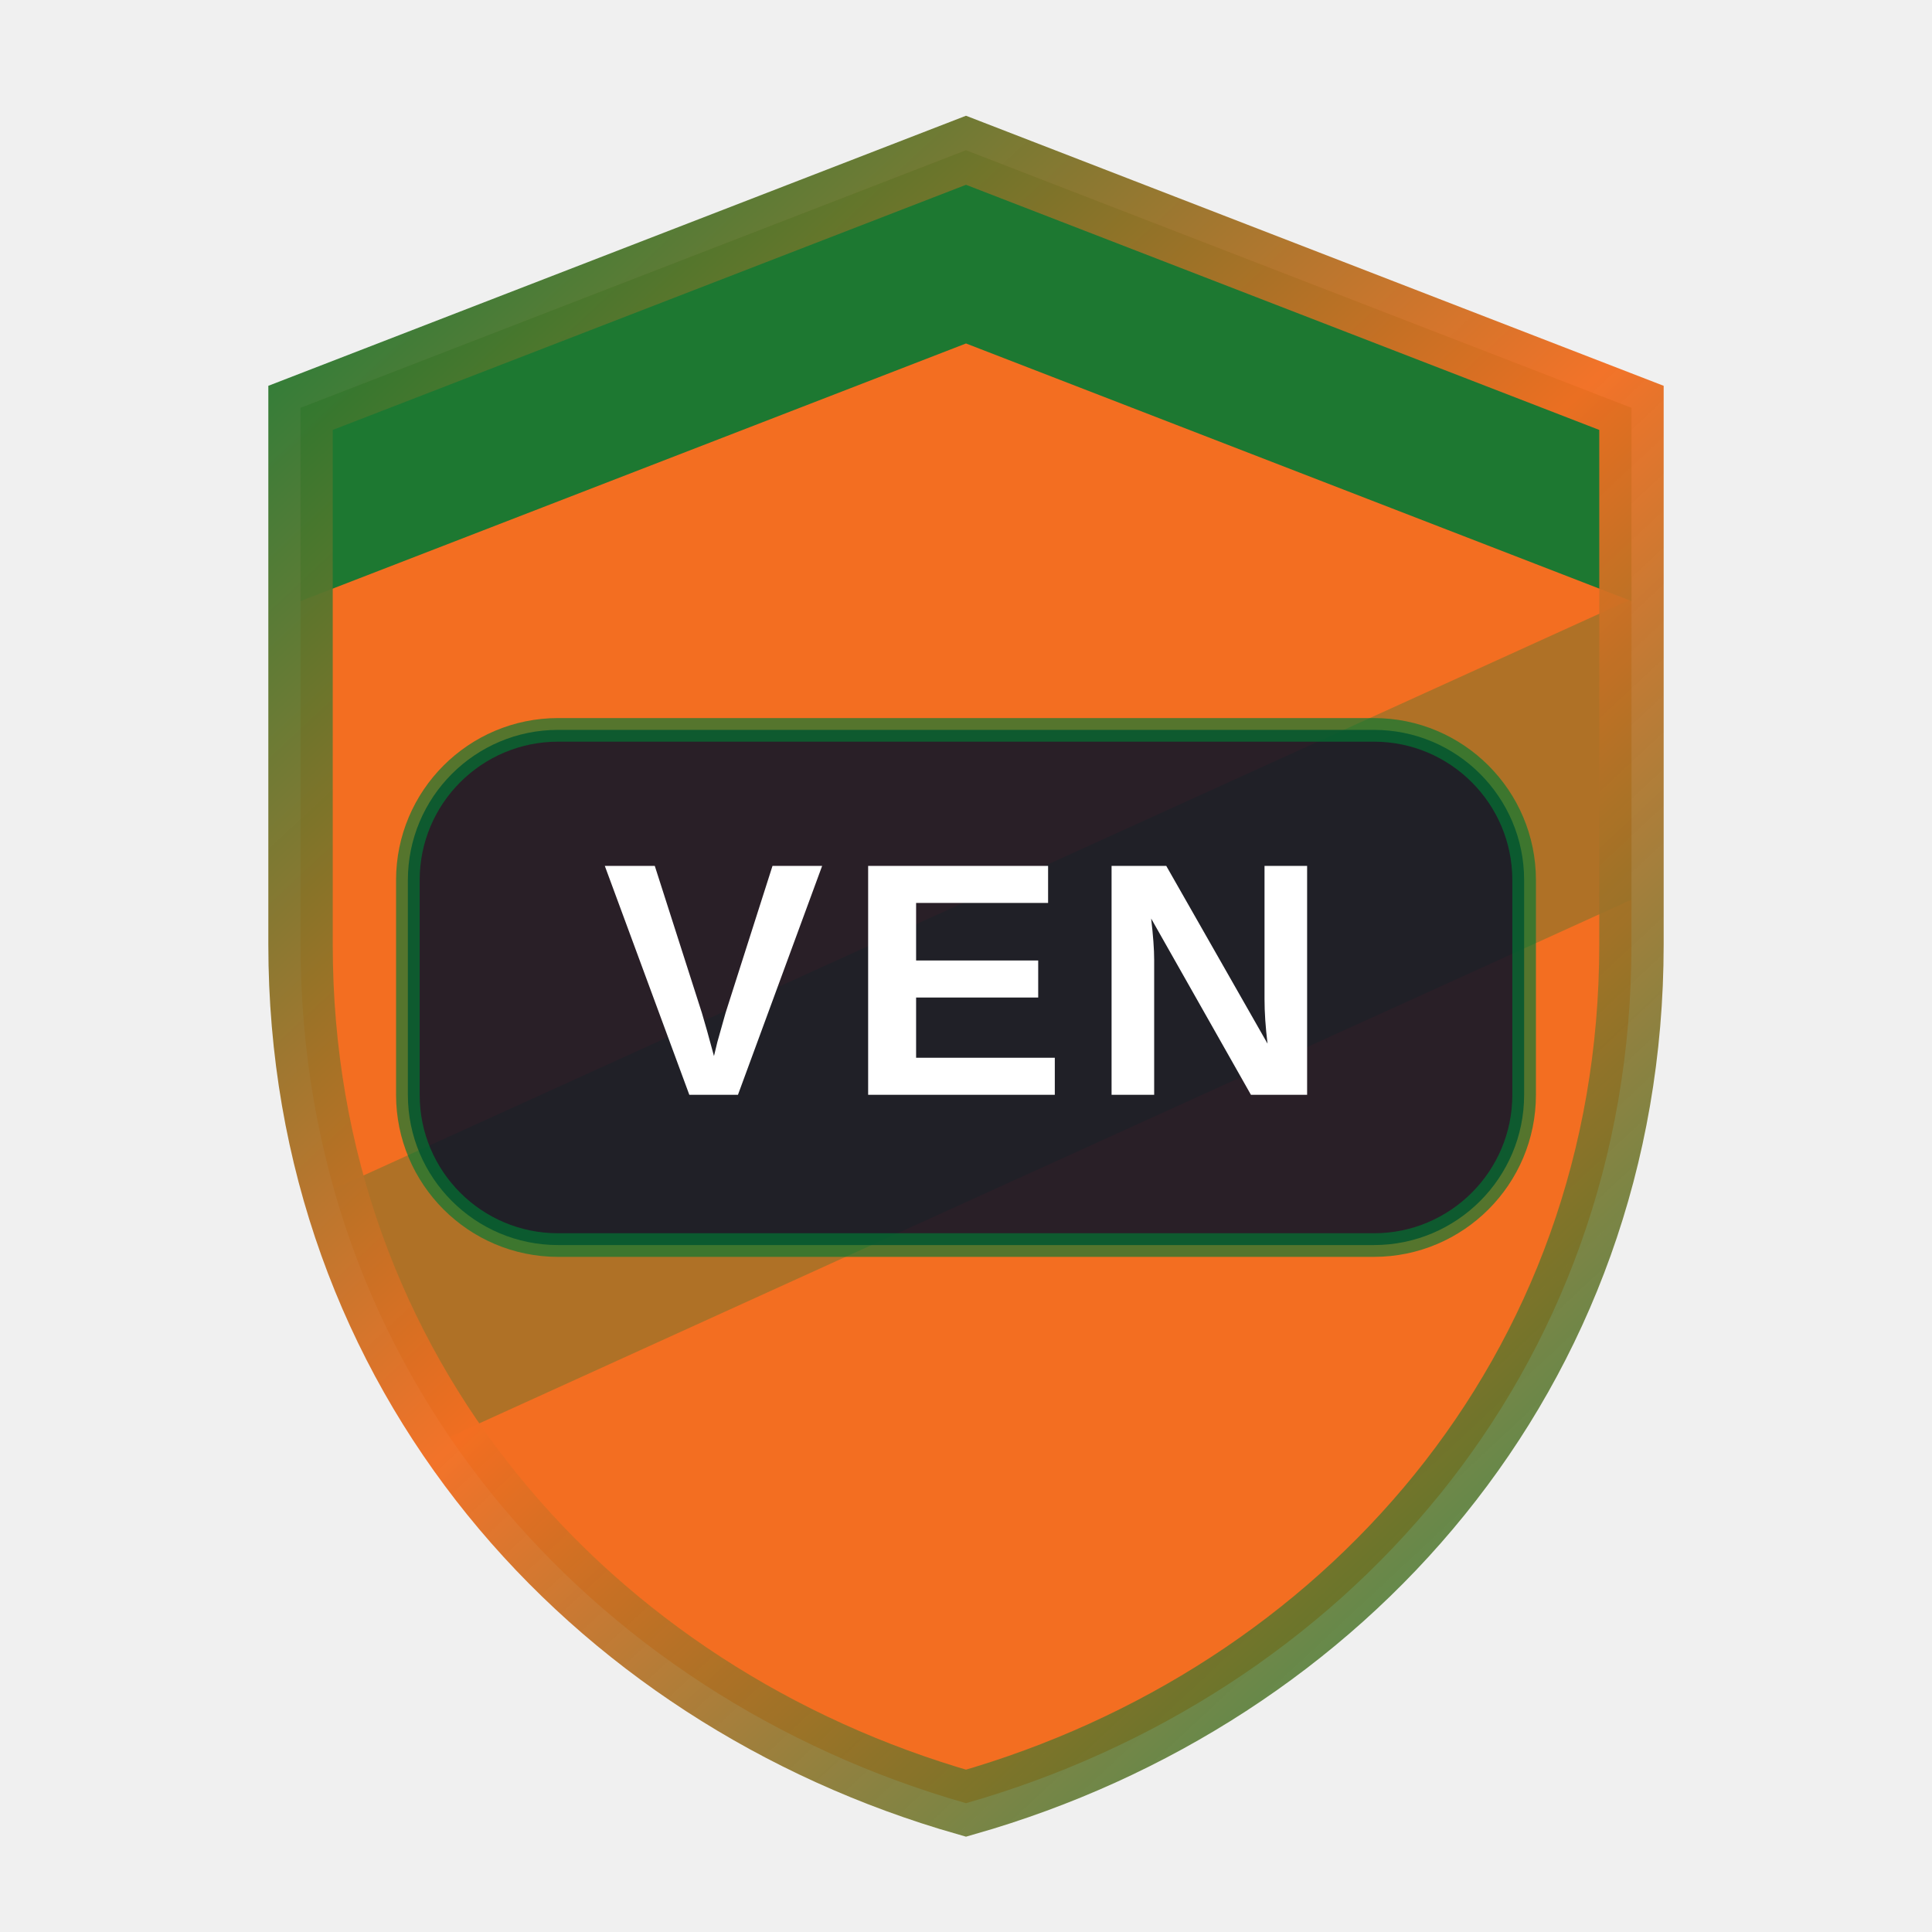
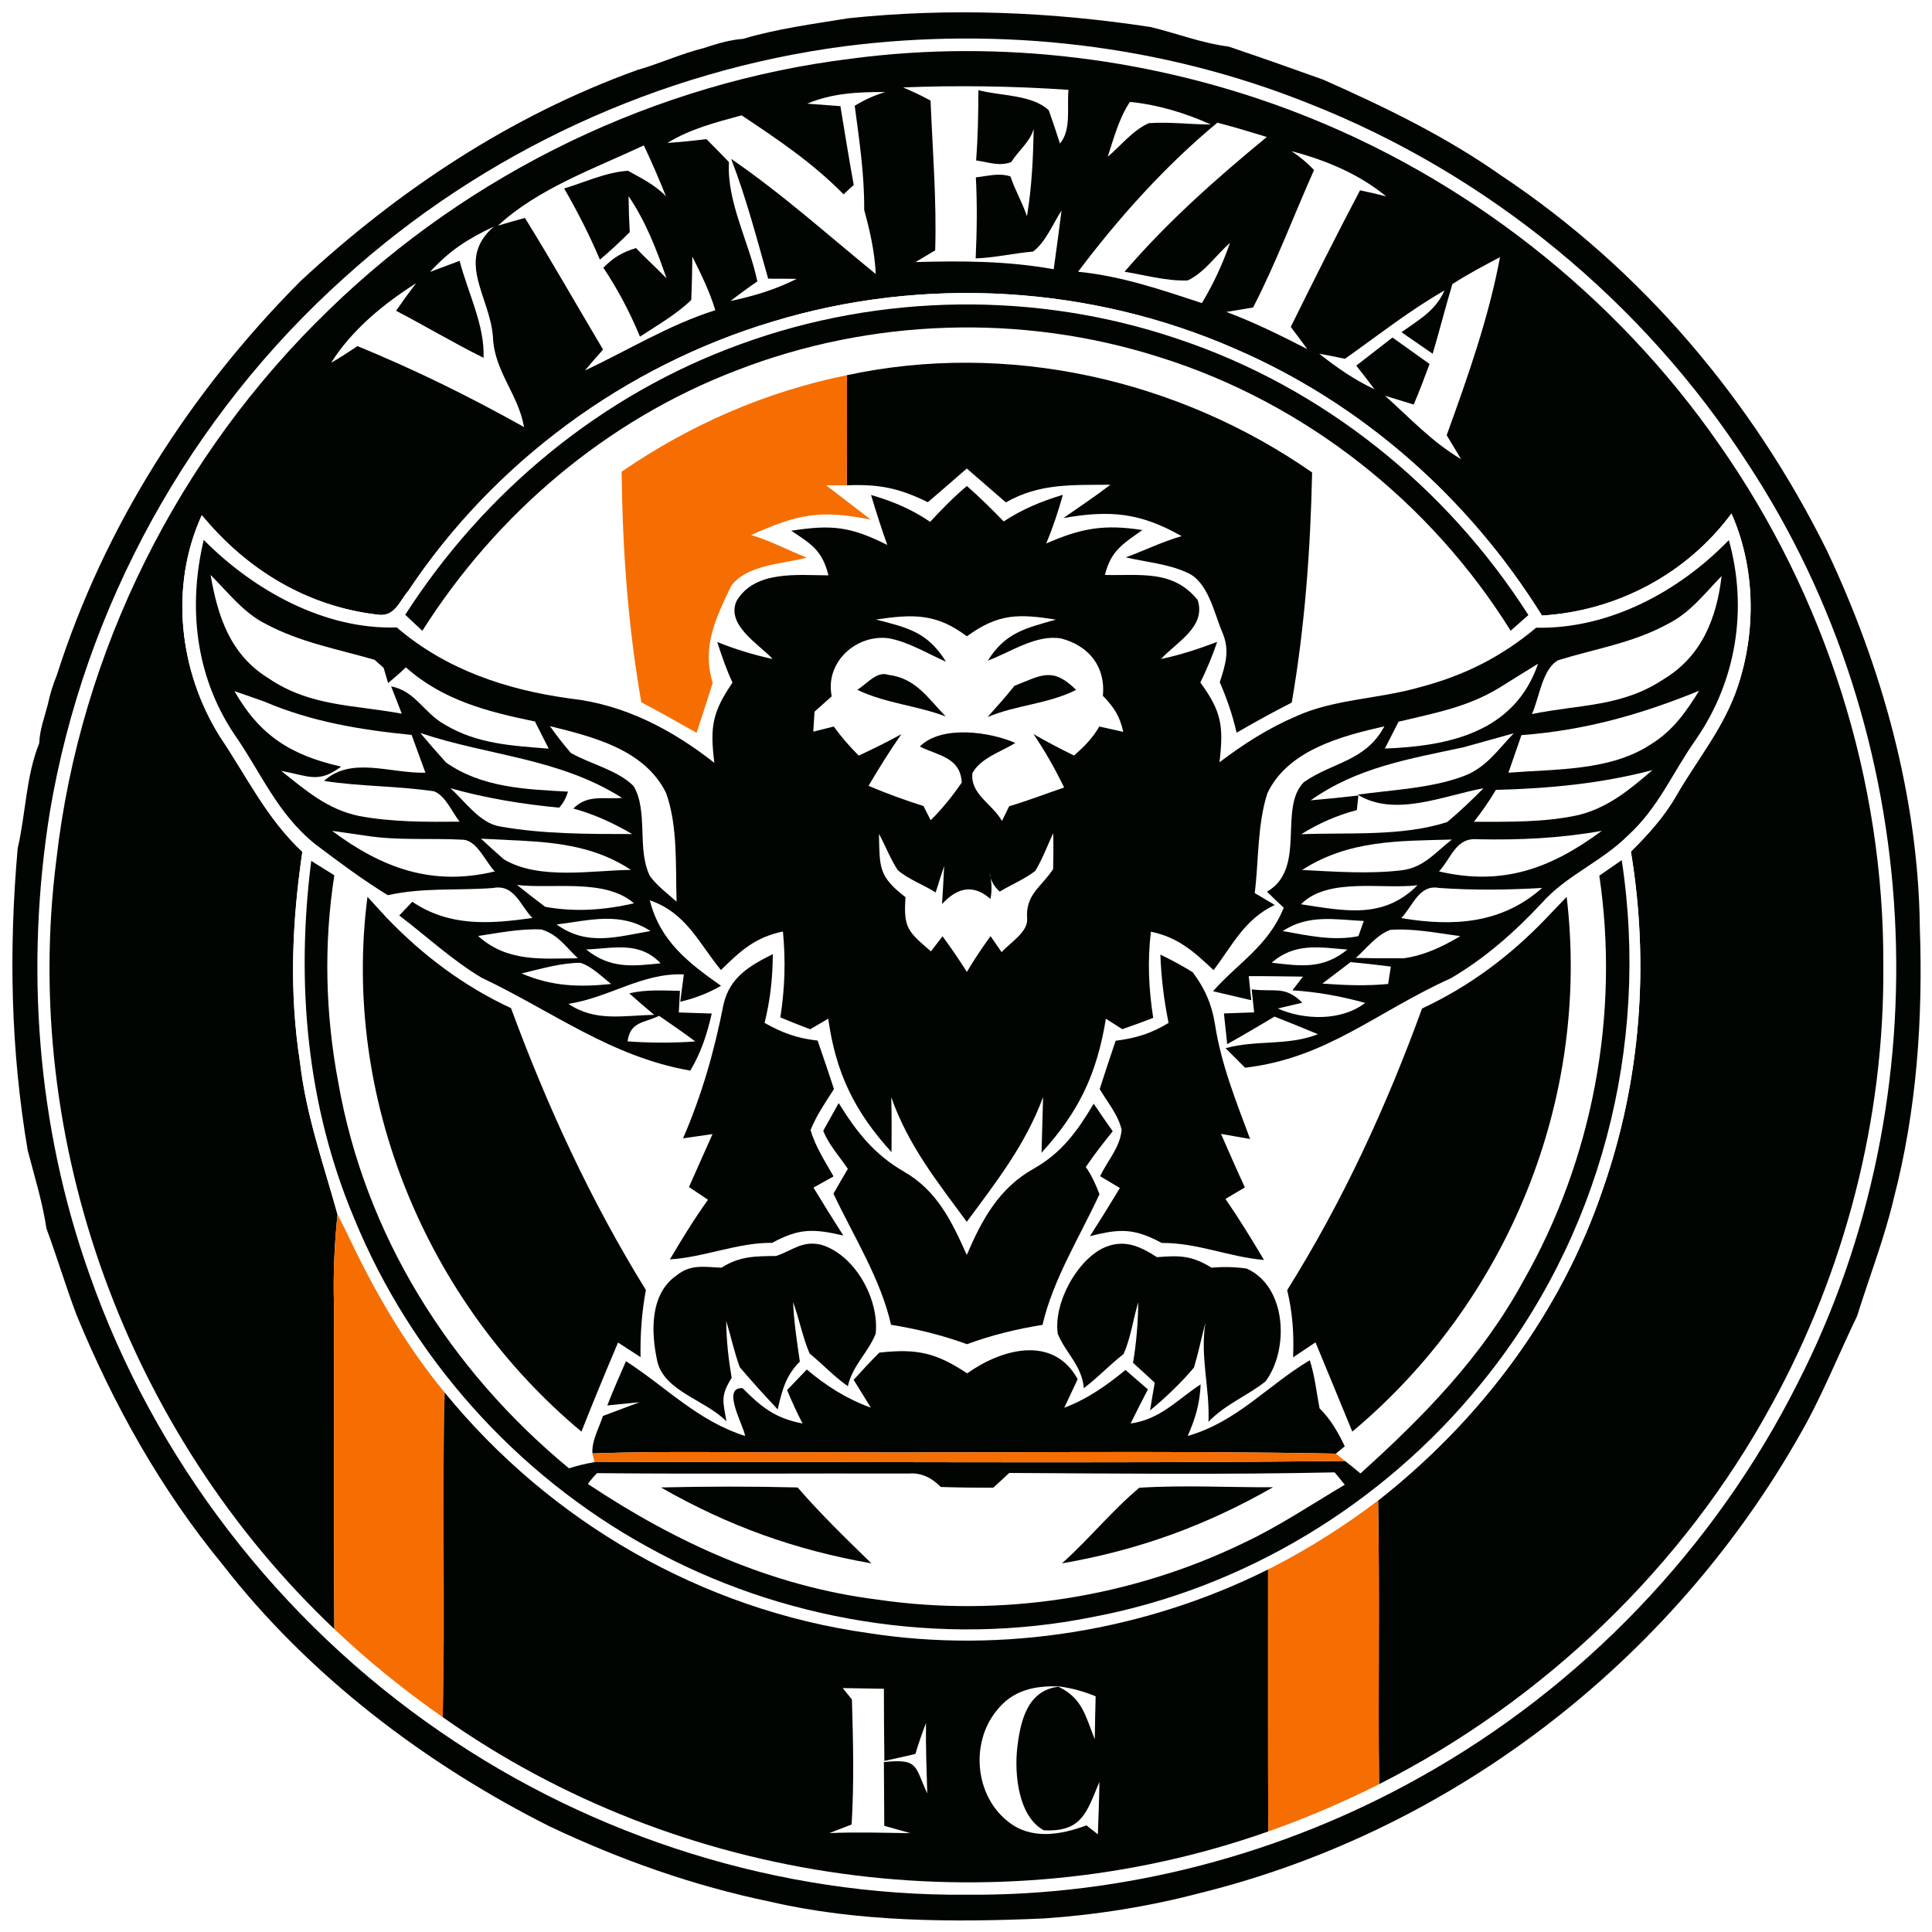
- <svg xmlns="http://www.w3.org/2000/svg" viewBox="0 0 180 180" fill="none">
-   <defs>
-     <linearGradient id="g_VEN" x1="20" y1="15" x2="160" y2="165" gradientUnits="userSpaceOnUse">
-       <stop offset="0%" stop-color="#007A33" stop-opacity="0.95" />
-       <stop offset="50%" stop-color="#F36E21" stop-opacity="0.96" />
-       <stop offset="100%" stop-color="#007A33" stop-opacity="0.80" />
-     </linearGradient>
-     <clipPath id="c_VEN">
-       <path d="M90 14L152 38V88C152 128 125 158 90 168C55 158 28 128 28 88V38Z" />
-     </clipPath>
-   </defs>
-   <g clip-path="url(#c_VEN)">
-     <rect x="24" y="10" width="132" height="162" fill="#F36E21" />
-     <path d="M24 114L156 54V82L24 142Z" fill="#007A33" fill-opacity="0.28" />
-     <path d="M90 14L152 38V56L90 32L28 56V38Z" fill="#007A33" fill-opacity="0.88" />
-   </g>
-   <path d="M90 14L152 38V88C152 128 125 158 90 168C55 158 28 128 28 88V38Z" stroke="url(#g_VEN)" stroke-width="6" />
-   <rect x="38" y="68" width="104" height="48" rx="14" fill="#0A1328" fill-opacity="0.86" stroke="#007A33" stroke-opacity="0.65" stroke-width="2.2" />
-   <text x="90" y="102" text-anchor="middle" fill="#FFFFFF" font-family="Arial, Helvetica, sans-serif" font-weight="900" font-size="31" letter-spacing="2">VEN</text>
+ <svg xmlns="http://www.w3.org/2000/svg" version="1.1" viewBox="0 0 200 200" width="200.0pt" height="200.0pt">
+   <path d="M 0.00 0.00 L 200.00 0.00 L 200.00 200.00 L 0.00 200.00 L 0.00 0.00 Z" fill="#ffffff" />
+   <path d="M 119.12 2.80 C 121.78 3.44 124.42 4.47 127.18 4.82 C 130.59 5.97 133.65 7.05 136.99 8.25 C 143.43 11.11 149.67 14.13 155.46 18.21 C 169.94 27.86 181.37 41.39 189.09 56.93 C 194.82 69.02 198.59 82.57 198.74 96.00 C 199.07 105.48 198.43 114.91 196.03 124.11 C 195.07 128.20 193.50 132.21 192.25 136.23 C 190.52 139.80 189.00 143.56 187.12 147.09 C 173.93 171.27 150.87 189.41 124.10 196.00 C 118.88 197.37 113.40 198.24 108.01 198.60 C 98.71 199.01 88.82 198.98 79.72 196.86 C 71.82 195.23 64.21 192.53 56.92 189.08 C 44.02 182.61 31.93 173.42 23.05 161.97 C 16.65 154.19 11.76 145.43 7.93 136.14 C 6.81 133.18 5.91 130.15 4.81 127.18 C 4.40 124.45 3.57 121.77 2.87 119.10 C 1.10 108.67 0.90 98.35 1.83 87.82 C 2.67 84.23 2.68 80.36 4.06 76.94 C 4.11 75.52 4.60 74.30 4.95 72.92 C 5.17 71.89 5.48 70.87 5.89 69.87 C 10.81 54.44 19.69 40.58 31.10 29.11 C 41.26 19.67 52.85 11.99 65.93 7.26 C 68.29 6.59 70.55 5.54 72.91 4.96 C 74.22 4.52 75.54 4.13 76.93 4.02 C 80.44 2.97 84.20 2.48 87.82 1.89 C 98.28 0.79 108.74 1.21 119.12 2.80 Z" fill="#010501" />
+   <path d="M 87.50 4.78 C 103.69 2.73 120.31 4.63 135.48 10.71 C 154.04 18.01 170.15 31.26 180.95 48.02 C 199.37 76.04 201.36 113.30 186.11 143.15 C 177.51 160.27 163.73 174.66 147.00 183.98 C 132.75 191.97 116.35 196.29 100.00 196.14 C 80.75 196.30 61.49 190.23 45.65 179.32 C 28.90 167.84 15.93 151.02 9.23 131.84 C 3.80 116.54 2.59 99.99 5.17 84.00 C 8.75 62.79 19.65 43.07 35.67 28.72 C 50.02 15.73 68.30 7.28 87.50 4.78 Z" fill="#ffffff" />
+   <path d="M 88.14 6.07 C 103.61 4.02 119.64 6.04 134.19 11.64 C 151.78 18.41 167.22 30.54 177.97 46.01 C 188.98 61.71 195.07 80.81 194.96 100.00 C 195.09 115.77 190.99 131.58 183.41 145.39 C 174.28 162.20 159.80 176.06 142.76 184.70 C 142.65 174.91 142.84 165.12 142.66 155.33 C 153.30 146.97 161.62 135.88 165.96 123.01 C 169.85 111.83 170.76 99.83 168.83 88.16 C 170.56 86.43 172.21 84.64 173.45 82.50 C 175.73 78.53 178.49 75.34 179.94 70.92 C 181.81 65.21 181.69 58.68 179.24 53.16 C 174.62 59.41 167.36 63.26 159.62 63.72 C 152.08 51.59 141.01 41.79 127.88 36.12 C 112.91 29.55 95.68 28.53 80.03 33.28 C 64.72 37.86 51.14 47.84 42.28 61.15 C 41.32 62.27 40.86 63.89 39.09 63.63 C 31.76 62.77 25.54 58.98 20.89 53.33 C 17.53 60.69 18.52 69.48 22.77 76.26 C 25.56 80.40 27.60 84.72 31.30 88.18 C 30.23 95.44 29.92 102.70 31.06 109.99 C 31.69 115.44 33.48 120.46 34.94 125.71 C 34.62 128.80 34.48 131.89 34.57 135.00 C 34.61 146.21 34.53 157.42 34.61 168.64 C 13.22 148.40 2.10 118.23 5.84 88.96 C 8.28 67.45 18.49 47.08 34.06 32.07 C 48.67 17.86 67.89 8.55 88.14 6.07 Z" fill="#010501" />
+   <path d="M 91.64 9.53 C 90.53 9.86 89.48 10.33 88.48 10.95 C 88.96 14.58 89.49 18.07 89.46 21.73 C 90.07 23.95 90.54 26.04 90.66 28.37 C 85.70 24.33 80.99 20.08 75.69 16.45 C 77.25 20.50 78.34 24.68 79.52 28.85 C 80.50 28.85 81.49 28.85 82.47 28.87 C 80.26 29.98 78.03 30.65 75.62 31.16 C 76.52 30.46 77.45 29.78 78.40 29.13 C 77.56 25.09 75.22 20.92 75.46 16.78 C 74.69 15.98 73.92 15.19 73.13 14.40 C 71.79 14.57 70.44 14.70 69.09 14.80 C 71.47 13.33 74.10 12.67 76.77 11.94 C 80.50 14.42 84.18 16.90 87.33 20.12 C 87.67 19.79 88.02 19.46 88.38 19.15 C 87.88 16.44 87.45 13.71 87.00 10.99 C 85.85 10.90 84.71 10.81 83.56 10.73 C 86.16 9.64 88.85 9.51 91.64 9.53 Z" fill="#ffffff" />
+   <path d="M 93.49 9.05 C 99.20 8.82 104.91 8.91 110.61 9.30 C 110.43 11.11 110.93 13.42 109.73 14.86 C 109.36 13.71 108.97 12.56 108.57 11.42 C 106.81 9.76 103.53 9.95 101.28 9.33 C 101.28 11.76 101.23 14.19 101.05 16.61 C 102.32 16.78 103.42 17.25 104.68 16.78 C 105.43 15.59 106.63 14.69 107.01 13.34 C 106.95 16.38 106.81 19.39 106.31 22.39 C 105.84 20.97 105.07 19.68 104.60 18.26 C 103.37 17.87 102.26 18.23 101.02 18.36 C 101.17 21.15 101.13 23.95 101.00 26.75 C 103.01 26.68 104.96 26.21 106.95 26.04 C 108.27 25.03 108.98 23.18 109.89 21.80 C 109.63 23.83 109.36 25.85 109.08 27.87 C 104.27 27.01 99.65 26.99 94.77 27.13 L 96.81 25.92 C 96.97 20.77 96.54 15.56 96.33 10.41 C 95.41 9.91 94.46 9.46 93.49 9.05 Z" fill="#ffffff" />
+   <path d="M 116.97 10.55 C 119.89 10.84 122.68 11.69 125.35 12.89 C 123.19 12.88 121.09 12.60 118.93 12.75 C 117.29 13.46 116.03 15.08 114.67 16.23 C 115.29 14.33 115.85 12.21 116.97 10.55 Z" fill="#ffffff" />
+   <path d="M 126.02 12.70 C 127.75 13.14 129.44 13.67 131.14 14.18 C 125.88 18.51 120.86 22.95 116.41 28.13 C 118.55 28.47 120.78 29.12 122.95 29.03 C 124.67 28.24 125.91 26.38 127.33 25.14 C 126.55 27.37 125.63 29.35 124.42 31.38 C 120.18 29.98 116.07 28.57 111.60 28.13 C 115.81 22.54 120.62 17.17 126.02 12.70 Z" fill="#ffffff" />
+   <path d="M 66.65 15.05 C 67.47 16.79 68.23 18.54 68.94 20.32 C 67.81 19.14 66.42 18.46 65.01 17.68 C 62.78 17.81 60.53 18.87 58.40 19.51 C 59.79 21.91 61.02 24.33 62.10 26.88 C 63.18 25.98 64.19 25.02 65.19 24.03 C 65.12 22.79 65.08 21.55 65.07 20.31 C 66.85 22.93 67.97 25.84 69.00 28.82 C 67.97 27.75 66.86 26.76 65.84 25.68 C 64.36 26.13 63.53 26.65 62.46 27.71 C 63.98 30.01 65.20 32.31 66.25 34.85 C 68.04 33.67 70.01 32.55 71.56 31.05 C 71.62 29.56 71.66 28.06 71.67 26.56 C 72.58 28.38 73.45 30.15 74.05 32.11 C 69.24 33.63 65.08 36.23 60.55 38.35 C 61.16 37.62 61.79 36.90 62.43 36.19 C 59.73 31.65 57.12 27.05 54.34 22.56 C 53.41 22.81 52.48 23.08 51.55 23.36 C 55.66 19.53 61.60 17.42 66.65 15.05 Z" fill="#ffffff" />
+   <path d="M 133.70 15.65 C 137.25 16.58 140.64 17.99 143.50 20.33 C 142.60 20.10 141.70 19.89 140.79 19.70 C 138.33 24.37 135.96 29.10 133.62 33.84 C 134.19 34.60 134.77 35.37 135.33 36.14 C 132.59 34.73 129.84 33.37 126.95 32.29 L 129.72 31.83 C 132.09 27.24 133.92 22.32 136.03 17.60 C 135.34 16.87 134.56 16.22 133.70 15.65 Z" fill="#ffffff" />
+   <path d="M 51.11 23.46 C 47.12 26.97 50.72 30.65 51.03 34.89 C 51.17 38.45 53.64 40.76 54.25 44.21 C 48.62 41.06 42.98 38.28 37.01 35.83 C 36.11 36.42 35.22 37.02 34.28 37.55 C 36.41 34.16 39.72 31.44 43.07 29.32 C 42.36 30.25 41.67 31.20 41.00 32.17 C 44.05 33.76 46.98 35.52 50.06 37.04 C 50.19 33.66 48.41 30.24 47.58 27.00 L 44.51 28.15 C 46.55 25.93 48.41 24.73 51.11 23.46 Z" fill="#ffffff" />
+   <path d="M 155.28 26.62 C 154.12 32.87 151.92 39.08 149.76 45.05 C 150.25 45.88 150.75 46.70 151.25 47.53 C 148.22 45.74 145.98 43.29 143.38 40.97 L 146.35 41.88 C 146.93 40.49 147.47 39.09 147.99 37.68 C 146.71 36.76 145.43 35.85 144.15 34.94 C 142.90 35.90 141.65 36.88 140.40 37.85 C 141.04 38.65 141.67 39.47 142.29 40.30 C 140.22 39.33 138.36 38.04 136.57 36.62 C 137.46 36.78 138.34 36.95 139.23 37.14 C 142.67 34.71 145.91 32.14 149.53 30.07 C 148.61 32.18 146.86 33.11 145.08 34.39 C 146.16 35.13 147.23 35.88 148.31 36.62 C 149.02 34.22 149.63 31.80 150.35 29.41 C 151.94 28.38 153.61 27.50 155.28 26.62 Z" fill="#ffffff" />
+   <path d="M 127.88 36.12 C 141.01 41.79 152.08 51.59 159.62 63.72 C 167.36 63.26 174.62 59.41 179.24 53.16 C 181.69 58.68 181.81 65.21 179.94 70.92 C 178.49 75.34 175.73 78.53 173.45 82.50 C 172.21 84.64 170.56 86.43 168.83 88.16 C 170.76 99.83 169.85 111.83 165.96 123.01 C 161.62 135.88 153.30 146.97 142.66 155.33 C 139.09 158.04 135.28 160.45 131.27 162.47 C 118.61 168.80 103.87 171.24 89.86 169.05 C 72.69 166.64 56.97 157.56 46.03 144.15 C 42.13 139.41 39.04 134.16 36.39 128.64 C 35.92 127.66 35.44 126.68 34.94 125.71 C 33.48 120.46 31.69 115.44 31.06 109.99 C 29.92 102.70 30.23 95.44 31.30 88.18 C 27.60 84.72 25.56 80.40 22.77 76.26 C 18.52 69.48 17.53 60.69 20.89 53.33 C 25.54 58.98 31.76 62.77 39.09 63.63 C 40.86 63.89 41.32 62.27 42.28 61.15 C 51.14 47.84 64.72 37.86 80.03 33.28 C 95.68 28.53 112.91 29.55 127.88 36.12 Z" fill="#ffffff" />
+   <path d="M 121.94 35.09 C 136.92 40.09 149.73 50.39 158.22 63.67 C 157.61 64.21 156.99 64.75 156.38 65.29 C 148.06 51.94 135.06 41.67 120.02 36.97 C 105.77 32.43 90.13 32.94 76.20 38.36 C 62.75 43.52 51.41 53.16 43.72 65.30 C 43.13 64.75 42.54 64.19 41.95 63.64 C 50.17 50.85 62.33 40.81 76.66 35.63 C 91.13 30.34 107.35 30.14 121.94 35.09 Z" fill="#010501" />
+   <path d="M 135.83 48.91 C 135.66 56.86 135.08 64.88 133.72 72.73 C 131.79 73.71 129.89 74.76 128.01 75.85 C 127.60 74.02 127.01 72.33 126.27 70.62 C 126.86 68.81 127.34 67.31 126.53 65.45 C 125.67 63.43 125.06 60.17 122.85 59.26 C 120.90 58.37 118.61 58.18 116.54 57.70 C 118.48 56.98 120.32 56.08 122.32 55.50 C 118.06 53.09 114.98 52.77 110.08 53.63 C 111.72 52.49 113.37 51.39 114.95 50.18 C 111.09 50.22 107.60 50.00 104.13 52.01 C 102.78 50.84 101.43 49.68 100.08 48.50 C 98.74 49.67 97.40 50.84 96.05 51.99 C 93.09 50.53 91.00 50.10 87.66 50.24 C 87.68 46.44 87.69 42.64 87.67 38.84 C 104.27 35.27 121.96 39.25 135.83 48.91 Z" fill="#010501" />
+   <path d="M 87.67 38.84 C 87.69 42.64 87.68 46.44 87.66 50.24 L 85.52 50.24 C 87.07 51.41 88.59 52.61 90.14 53.79 C 84.89 52.74 82.55 53.23 77.76 55.39 C 79.77 55.98 81.58 56.97 83.52 57.72 C 81.05 58.40 77.35 58.42 75.69 60.65 C 74.11 63.96 72.62 66.96 73.78 70.69 C 73.23 72.42 72.69 74.14 72.11 75.86 C 70.22 74.79 68.32 73.72 66.39 72.70 C 65.00 64.80 64.44 56.84 64.35 48.83 C 71.40 43.98 79.27 40.54 87.67 38.84 Z" fill="#f66e01" />
+   <path d="M 100.09 50.31 C 101.42 51.47 102.67 52.71 103.90 53.98 C 105.84 52.70 107.79 51.90 110.03 51.22 C 109.55 52.95 108.98 54.63 108.31 56.26 C 111.90 54.68 114.30 54.25 118.26 54.87 C 116.21 56.32 115.00 57.02 114.38 59.52 C 117.98 59.61 121.43 58.94 123.98 62.11 C 124.89 64.90 121.78 66.47 120.19 68.22 C 122.19 67.80 124.10 67.17 126.00 66.45 C 125.51 67.89 124.93 69.29 124.26 70.65 C 126.46 73.67 126.68 75.16 126.24 78.91 C 128.71 77.04 131.31 75.37 134.17 74.15 C 138.09 72.36 142.76 72.36 147.02 71.13 C 151.57 69.93 155.41 68.01 159.02 64.98 C 166.57 65.14 173.81 61.24 178.97 55.91 C 180.95 63.01 179.75 70.49 175.56 76.55 C 173.07 80.09 171.71 83.58 168.51 86.50 C 165.74 89.26 162.15 90.59 159.56 93.53 C 156.79 96.49 153.70 99.22 150.19 101.27 C 142.40 104.79 137.38 109.53 128.89 110.53 L 126.87 108.51 C 130.06 107.62 133.29 108.30 136.43 107.06 C 134.94 106.44 133.45 105.83 131.94 105.24 C 130.32 106.20 128.69 107.17 127.04 108.09 L 126.70 104.91 C 127.74 104.87 128.79 104.84 129.83 104.80 L 129.57 102.42 C 132.04 102.72 133.00 102.01 134.82 103.80 L 132.28 104.40 C 135.00 105.61 138.87 105.72 141.32 103.82 C 138.82 103.13 136.37 102.68 133.79 102.52 L 134.88 101.10 C 133.01 101.08 131.14 101.04 129.27 101.05 L 129.53 103.54 C 128.21 103.23 126.89 102.92 125.57 102.61 C 128.22 99.63 131.31 97.90 132.89 93.97 C 132.31 93.42 131.73 92.87 131.16 92.31 C 135.30 89.90 132.29 83.70 134.97 80.97 C 138.00 78.86 141.36 78.83 143.31 75.19 C 138.91 76.18 133.29 77.65 131.19 82.14 C 130.15 85.39 130.31 89.08 129.89 92.45 C 130.58 92.86 131.27 93.27 131.96 93.68 C 128.84 95.15 127.61 97.81 125.63 100.43 C 123.63 98.54 121.95 97.02 119.14 96.45 C 118.78 99.50 118.91 102.34 119.38 105.37 C 118.32 105.78 117.25 106.17 116.18 106.54 C 115.61 106.18 115.05 105.82 114.48 105.46 C 113.55 111.15 111.71 115.07 107.82 119.33 C 107.87 117.41 107.92 115.49 107.98 113.57 C 106.14 118.52 103.17 122.30 100.08 126.48 C 97.01 122.31 94.01 118.56 92.26 113.58 C 92.31 115.48 92.31 117.38 92.29 119.27 C 88.48 115.10 86.51 111.06 85.74 105.45 C 85.12 105.82 84.49 106.19 83.87 106.55 C 82.83 106.16 81.80 105.75 80.78 105.32 C 81.25 102.29 81.34 99.49 81.05 96.43 C 78.16 97.03 76.66 98.43 74.63 100.42 C 72.29 97.55 71.02 94.49 67.27 93.20 C 68.33 97.43 71.28 99.68 74.64 102.05 C 73.34 102.80 71.93 103.35 70.42 103.70 L 70.79 100.87 C 66.46 100.69 63.09 103.27 58.84 103.92 C 61.66 105.81 64.52 105.11 67.72 105.06 C 66.85 104.33 65.99 103.59 65.14 102.83 C 66.89 102.42 68.62 102.54 70.39 102.57 L 70.27 104.81 C 71.41 104.85 72.54 104.88 73.68 104.92 C 73.20 107.04 72.58 108.95 71.46 110.83 C 63.24 109.40 57.18 104.68 49.85 101.21 C 46.81 99.40 44.15 96.91 41.33 94.77 C 41.78 94.30 42.23 93.83 42.68 93.35 C 46.55 95.96 50.71 95.65 55.11 95.03 C 53.82 93.69 53.24 91.49 51.01 91.93 C 47.33 92.20 43.78 91.86 40.15 92.67 C 37.54 91.08 35.05 89.21 32.61 87.37 C 28.65 84.16 27.09 80.07 24.16 75.87 C 20.22 69.89 19.45 62.80 21.09 55.89 C 26.25 61.10 33.58 65.20 41.07 64.95 C 46.18 69.33 52.43 71.41 59.01 72.31 C 64.63 72.93 69.56 75.52 73.95 78.97 C 73.48 75.23 73.74 73.73 75.83 70.66 C 75.19 69.30 74.71 67.89 74.25 66.46 C 76.14 67.22 78.00 67.79 79.99 68.22 C 78.55 66.67 75.18 64.73 76.23 62.25 C 78.10 59.00 82.59 59.55 85.76 59.56 C 85.12 56.99 84.03 56.35 81.91 54.94 C 86.17 54.28 88.05 54.52 91.85 56.41 C 91.24 54.70 90.69 52.98 90.17 51.24 C 92.44 51.90 94.34 52.70 96.29 54.02 C 97.49 52.72 98.73 51.45 100.09 50.31 Z" fill="#010501" />
+   <path d="M 21.80 59.52 C 23.55 61.26 25.23 63.45 27.45 64.56 C 31.06 66.50 34.89 67.18 38.77 68.30 L 39.71 69.13 L 40.18 70.71 C 40.80 70.17 41.44 69.66 42.01 69.08 C 45.87 72.51 50.46 73.67 55.38 74.69 C 55.86 75.63 56.33 76.57 56.80 77.50 C 52.98 77.19 49.44 77.03 46.06 75.02 C 43.82 73.77 43.03 71.55 40.49 71.05 L 41.59 73.88 C 36.61 72.95 32.14 73.16 27.80 70.22 C 23.85 67.79 22.55 63.86 21.80 59.52 Z" fill="#ffffff" />
+   <path d="M 178.22 59.63 C 177.71 63.98 176.17 67.91 172.28 70.27 C 167.92 73.20 163.54 72.90 158.58 73.92 C 159.34 72.31 159.65 69.21 161.32 68.34 C 165.16 67.15 169.01 66.57 172.61 64.61 C 174.98 63.43 176.41 61.49 178.22 59.63 Z" fill="#ffffff" />
+   <path d="M 100.09 65.87 C 103.35 63.50 105.42 63.53 109.31 64.14 C 106.18 65.03 104.08 65.47 102.26 68.39 C 104.60 67.52 107.30 65.63 109.87 66.10 C 112.70 66.84 114.47 69.01 114.17 72.03 C 115.31 73.21 115.91 74.10 116.28 75.76 C 115.45 75.58 114.62 75.40 113.80 75.21 C 113.10 76.42 112.22 77.31 111.18 78.21 C 109.76 77.52 108.36 76.78 106.98 75.99 C 108.19 77.76 109.22 79.60 110.16 81.52 C 108.26 82.17 106.40 82.89 104.47 83.46 C 104.22 83.97 103.97 84.48 103.72 84.99 C 102.74 83.21 100.45 82.26 100.66 80.05 C 101.46 78.49 103.70 77.79 105.11 76.91 C 102.46 75.75 97.46 75.03 95.22 77.28 C 97.12 78.24 99.41 78.37 99.56 81.01 C 98.60 82.40 97.55 83.72 96.34 84.91 C 96.10 84.42 95.85 83.93 95.60 83.44 C 93.66 82.83 91.78 82.14 89.91 81.35 C 90.98 79.53 92.10 77.74 93.31 76.00 C 91.87 76.80 90.39 77.52 88.90 78.22 C 87.95 77.28 87.10 76.30 86.31 75.21 L 84.19 75.74 C 84.23 75.05 84.28 74.36 84.32 73.67 C 84.91 73.14 85.51 72.61 86.10 72.08 C 85.38 68.58 88.60 65.64 91.99 66.07 C 94.06 66.45 96.01 67.66 97.93 68.50 C 96.02 65.44 94.04 65.00 90.68 64.13 C 94.50 63.58 96.89 63.46 100.09 65.87 Z" fill="#ffffff" />
+   <path d="M 91.96 69.86 C 94.80 70.20 96.06 72.27 97.90 74.17 C 94.88 73.02 91.68 72.82 88.75 71.41 C 89.69 70.83 90.78 69.43 91.96 69.86 Z" fill="#010501" />
+   <path d="M 111.40 71.42 C 108.46 72.89 105.22 72.97 102.23 74.23 C 103.18 73.17 104.13 72.11 105.01 71.00 C 107.83 69.89 108.96 69.00 111.40 71.42 Z" fill="#010501" />
+   <path d="M 159.22 68.71 C 156.79 75.79 150.03 77.24 143.36 77.49 C 143.83 76.56 144.31 75.63 144.78 74.71 C 148.45 73.83 151.90 73.21 155.17 71.22 C 156.52 70.37 157.87 69.54 159.22 68.71 Z" fill="#ffffff" />
+   <path d="M 175.89 71.51 C 174.57 73.65 173.18 75.63 171.00 76.98 C 166.80 79.83 161.05 79.60 156.15 79.99 C 156.60 78.70 157.05 77.40 157.50 76.10 C 164.10 75.60 169.80 73.98 175.89 71.51 Z" fill="#ffffff" />
+   <path d="M 24.27 71.55 C 25.31 71.90 26.35 72.27 27.39 72.64 C 32.28 74.73 37.36 75.56 42.61 76.08 C 43.09 77.39 43.56 78.69 44.04 79.99 C 40.37 80.08 36.38 78.26 33.54 80.84 C 37.32 81.43 41.17 81.35 44.95 81.92 C 46.16 82.43 46.79 84.07 47.58 85.06 C 44.14 85.09 40.56 85.11 37.17 84.47 C 33.88 83.79 31.66 81.82 29.11 79.80 C 31.94 80.32 32.97 81.13 35.31 79.36 C 30.14 78.19 26.91 76.17 24.27 71.55 Z" fill="#ffffff" />
+   <path d="M 56.93 75.17 C 61.39 76.28 66.71 77.57 68.95 82.08 C 70.19 85.55 69.92 89.70 70.04 93.34 C 69.10 92.51 68.02 91.70 67.28 90.69 C 65.90 87.91 67.14 84.02 65.59 81.37 C 63.93 79.72 61.14 79.10 59.10 77.95 C 58.33 77.06 57.61 76.13 56.93 75.17 Z" fill="#ffffff" />
+   <path d="M 43.51 75.88 C 50.68 78.28 57.83 78.45 64.40 82.60 C 62.47 82.76 60.83 82.21 59.35 83.70 C 61.54 84.30 63.49 85.20 65.44 86.34 C 60.91 86.34 56.25 86.35 51.78 85.56 C 49.65 85.22 48.16 82.95 46.62 81.60 C 50.36 82.64 54.02 83.24 57.88 83.61 C 58.34 83.11 58.60 82.58 58.80 81.95 C 54.43 81.71 49.89 81.55 46.17 78.93 C 45.27 77.93 44.38 76.92 43.51 75.88 Z" fill="#ffffff" />
+   <path d="M 156.70 75.91 C 155.00 77.68 153.83 79.49 151.47 80.36 C 148.06 81.62 144.12 81.76 140.55 82.26 C 144.39 84.65 149.53 82.33 153.57 81.60 C 152.37 82.82 151.13 83.99 149.83 85.09 C 145.12 86.62 139.59 86.16 134.70 86.36 C 136.54 85.21 138.46 84.38 140.46 83.86 C 140.51 83.36 140.57 82.85 140.62 82.35 C 138.97 82.54 137.33 82.71 135.68 82.85 C 140.49 79.44 145.86 78.57 151.49 77.36 C 153.23 76.88 154.96 76.40 156.70 75.91 Z" fill="#ffffff" />
+   <path d="M 171.06 79.72 C 168.73 81.72 166.54 83.56 163.50 84.35 C 159.98 85.15 156.17 85.07 152.58 85.07 C 153.41 84.01 154.17 82.93 154.85 81.77 C 160.39 81.62 165.69 81.13 171.06 79.72 Z" fill="#ffffff" />
+   <path d="M 34.38 86.01 C 35.54 86.18 36.70 86.34 37.86 86.51 C 41.24 87.04 44.60 86.74 47.99 86.93 C 49.42 87.07 50.29 89.26 51.22 90.21 C 44.72 91.78 39.53 89.85 34.38 86.01 Z" fill="#ffffff" />
+   <path d="M 165.82 86.01 C 160.56 89.89 155.58 91.75 148.97 90.21 C 150.27 88.79 150.71 86.67 152.96 86.88 C 157.37 86.97 161.46 86.78 165.82 86.01 Z" fill="#ffffff" />
+   <path d="M 49.79 86.82 C 51.15 86.88 52.52 86.95 53.88 87.02 C 57.96 87.23 61.83 87.73 65.31 90.05 C 61.25 90.10 55.80 91.13 52.16 88.96 C 51.36 88.26 50.57 87.55 49.79 86.82 Z" fill="#ffffff" />
+   <path d="M 90.99 86.32 C 91.66 87.55 92.16 88.90 92.93 90.07 C 94.05 91.04 95.60 91.58 96.86 92.39 C 97.14 91.47 97.44 90.55 97.74 89.64 C 97.68 90.96 97.60 92.27 97.52 93.59 C 99.19 91.76 100.86 91.58 102.53 93.06 C 102.71 92.17 102.67 91.27 102.43 90.33 C 102.51 91.07 102.86 91.72 103.49 92.30 C 104.69 91.57 106.06 91.02 107.18 90.15 C 107.91 88.92 108.43 87.54 109.03 86.24 C 109.06 87.49 109.05 88.73 109.02 89.97 C 107.78 91.85 106.13 92.59 106.33 95.13 C 106.41 96.52 104.50 97.62 103.69 98.57 C 103.31 98.02 102.93 97.47 102.54 96.91 C 101.67 98.11 100.85 99.33 100.09 100.61 C 99.29 99.35 98.46 98.13 97.57 96.92 C 97.17 97.45 96.77 97.97 96.37 98.49 C 94.04 96.45 93.50 96.13 93.74 92.88 C 90.93 90.70 91.07 89.84 90.99 86.32 Z" fill="#ffffff" />
+   <path d="M 150.30 86.91 C 148.54 88.27 147.38 89.83 145.04 90.10 C 141.67 90.49 138.16 90.23 134.79 90.06 C 139.63 86.95 144.77 87.06 150.30 86.91 Z" fill="#ffffff" />
+   <path d="M 32.22 89.12 C 33.02 89.61 33.82 90.11 34.61 90.61 C 33.50 97.71 33.68 104.95 35.01 112.01 C 37.77 127.85 46.57 141.82 58.90 152.00 C 59.77 151.72 60.65 151.51 61.54 151.36 C 87.43 151.27 113.35 151.52 139.24 151.24 C 139.78 151.66 140.31 152.09 140.83 152.53 C 147.38 146.63 153.41 140.46 157.67 132.65 C 164.88 120.03 167.69 105.02 165.56 90.65 C 166.34 90.11 167.11 89.57 167.88 89.04 C 170.81 108.28 165.65 128.19 153.29 143.27 C 143.20 155.70 128.77 164.46 113.02 167.41 C 97.46 170.53 80.79 167.80 66.94 160.08 C 53.41 152.61 42.57 140.49 36.69 126.19 C 31.73 114.43 30.62 101.72 32.22 89.12 Z" fill="#010501" />
+   <path d="M 53.52 91.61 C 57.24 92.05 62.63 90.90 65.63 93.51 C 62.56 94.21 59.54 94.44 56.43 93.87 C 55.45 93.13 54.48 92.37 53.52 91.61 Z" fill="#ffffff" />
+   <path d="M 146.74 91.64 C 143.18 95.21 139.15 94.28 134.68 93.61 C 137.43 90.78 143.15 92.09 146.74 91.64 Z" fill="#ffffff" />
+   <path d="M 148.97 91.92 C 152.56 92.17 156.04 92.13 159.64 91.92 C 155.45 95.65 150.39 95.94 145.06 95.04 C 146.25 93.80 146.90 91.53 148.97 91.92 Z" fill="#ffffff" />
+   <path d="M 38.04 92.84 C 38.70 93.56 39.36 94.28 40.02 95.00 C 43.74 98.88 48.01 102.10 52.90 104.36 C 56.65 114.54 61.15 124.30 66.86 133.54 C 66.43 135.87 66.27 138.12 66.31 140.49 C 65.53 139.98 64.76 139.48 63.98 138.98 C 62.68 142.04 61.41 145.11 60.19 148.20 C 44.15 134.83 35.35 113.64 38.04 92.84 Z" fill="#010501" />
+   <path d="M 162.18 92.84 C 164.66 113.76 156.11 134.72 139.99 148.20 C 138.72 145.12 137.46 142.04 136.18 138.96 C 135.40 139.48 134.63 139.99 133.86 140.51 C 133.96 138.10 133.81 135.91 133.25 133.55 C 139.00 124.37 143.51 114.57 147.21 104.40 C 152.11 102.11 156.31 98.97 160.04 95.08 C 160.76 94.33 161.47 93.58 162.18 92.84 Z" fill="#010501" />
+   <path d="M 57.62 95.70 C 61.10 95.27 64.19 94.34 67.34 96.38 C 63.81 96.98 60.79 97.98 57.62 95.70 Z" fill="#ffffff" />
+   <path d="M 141.18 95.34 L 140.62 96.91 C 138.03 97.44 135.33 96.84 132.78 96.38 C 135.48 94.63 138.14 95.19 141.18 95.34 Z" fill="#ffffff" />
+   <path d="M 49.49 96.89 C 51.61 96.58 53.89 96.11 56.05 96.22 C 57.75 96.73 58.58 98.03 59.82 99.20 C 56.01 99.23 52.53 99.62 49.49 96.89 Z" fill="#ffffff" />
+   <path d="M 143.92 96.26 C 146.31 96.08 148.82 96.60 151.17 96.91 C 149.28 98.02 147.46 98.90 145.26 99.21 C 143.62 99.21 141.98 99.20 140.34 99.18 C 141.44 98.19 142.51 96.78 143.92 96.26 Z" fill="#ffffff" />
+   <path d="M 60.68 98.29 C 63.57 98.17 66.16 97.40 68.39 99.72 C 65.38 100.04 63.15 100.27 60.68 98.29 Z" fill="#ffffff" />
+   <path d="M 139.48 98.30 C 136.93 100.36 134.69 100.01 131.64 99.66 C 134.03 97.57 136.56 98.06 139.48 98.30 Z" fill="#ffffff" />
+   <path d="M 80.00 98.77 C 79.99 101.23 79.74 103.50 79.15 105.89 C 80.98 106.93 82.54 107.49 84.64 107.72 C 85.21 109.39 85.79 111.06 86.33 112.74 C 85.44 114.14 84.53 115.43 83.91 116.98 C 84.39 118.67 85.42 120.25 86.29 121.78 C 85.60 122.16 84.90 122.55 84.21 122.94 C 85.22 124.61 86.25 126.26 87.30 127.90 C 84.13 127.17 82.71 127.16 79.93 128.66 C 76.40 128.61 72.90 130.16 69.35 130.37 C 70.59 128.27 71.86 126.19 73.29 124.20 L 71.32 122.88 C 72.14 121.05 72.95 119.23 73.76 117.40 L 70.71 117.84 C 72.68 113.28 73.94 108.83 74.90 103.97 C 75.55 101.15 77.61 99.97 80.00 98.77 Z" fill="#010501" />
+   <path d="M 140.34 99.18 C 141.98 99.20 143.62 99.21 145.26 99.21 C 145.41 99.82 145.56 100.43 145.70 101.04 C 145.06 101.43 144.39 101.70 143.70 101.86 C 143.80 101.26 143.89 100.66 143.98 100.06 C 142.59 99.88 141.20 99.73 139.81 99.60 L 140.34 99.18 Z" fill="#010501" />
+   <path d="M 53.99 100.77 C 55.95 100.31 58.06 99.67 60.08 99.67 C 61.28 100.05 62.28 101.10 63.27 101.86 C 59.92 102.21 57.11 102.11 53.99 100.77 Z" fill="#ffffff" />
+   <path d="M 120.12 98.82 C 121.27 99.37 122.38 99.97 123.46 100.64 C 124.73 102.33 125.43 103.91 125.77 106.01 C 126.41 110.17 127.95 113.99 129.41 117.91 L 126.40 117.38 C 127.21 119.23 128.02 121.09 128.87 122.92 C 128.20 123.32 127.53 123.71 126.86 124.11 C 128.27 126.16 129.57 128.28 130.85 130.43 C 127.22 130.13 123.96 128.64 120.26 128.67 C 117.46 127.18 116.03 127.14 112.83 127.97 C 113.89 126.32 114.92 124.66 115.93 122.98 C 115.25 122.57 114.56 122.17 113.88 121.76 C 114.72 120.03 115.92 118.82 116.11 116.99 C 115.80 115.45 114.62 114.08 113.84 112.74 C 114.37 111.07 114.93 109.40 115.49 107.74 C 117.62 107.46 119.15 107.00 120.97 105.89 C 120.49 103.53 120.21 101.23 120.12 98.82 Z" fill="#010501" />
+   <path d="M 139.81 99.60 C 141.20 99.73 142.59 99.88 143.98 100.06 C 143.89 100.66 143.80 101.26 143.70 101.86 C 141.41 102.08 139.17 101.99 136.89 101.82 C 137.87 101.09 138.83 100.33 139.81 99.60 Z" fill="#ffffff" />
+   <path d="M 68.23 105.16 C 69.49 106.03 70.75 106.89 71.97 107.81 C 69.63 107.98 67.29 107.97 64.96 107.80 C 65.28 105.73 66.59 105.94 68.23 105.16 Z" fill="#ffffff" />
+   <path d="M 113.22 114.25 C 113.86 115.21 114.52 116.17 115.19 117.11 C 114.21 118.31 113.27 119.53 112.40 120.81 C 113.02 121.67 113.43 122.63 113.82 123.62 C 111.78 128.03 109.00 132.46 107.92 137.15 C 105.22 137.58 102.66 138.21 100.10 139.15 C 97.52 138.21 94.94 137.58 92.24 137.14 C 91.17 132.39 88.36 127.98 86.28 123.57 C 86.77 122.71 87.26 121.85 87.77 121.00 C 86.86 119.65 85.82 118.55 85.22 117.06 L 86.82 114.19 C 88.69 117.20 90.50 119.51 93.60 121.30 C 97.03 123.28 98.53 126.45 100.08 129.91 C 101.65 126.26 103.40 123.01 106.99 120.99 C 109.89 119.37 111.56 117.05 113.22 114.25 Z" fill="#010501" />
+   <path d="M 34.94 125.71 C 35.44 126.68 35.92 127.66 36.39 128.64 C 39.04 134.16 42.13 139.41 46.03 144.15 C 45.73 155.34 46.11 166.56 45.83 177.76 C 41.87 175.00 38.11 171.96 34.61 168.64 C 34.53 157.42 34.61 146.21 34.57 135.00 C 34.48 131.89 34.62 128.80 34.94 125.71 Z" fill="#f66e01" />
+   <path d="M 85.06 128.87 C 88.56 129.96 91.03 134.54 90.65 138.06 C 89.89 140.00 88.25 141.35 87.77 143.50 C 86.33 142.50 85.17 141.22 83.81 140.12 C 83.08 138.41 82.74 136.54 82.10 134.79 C 82.19 136.86 82.50 138.90 82.80 140.95 C 81.34 142.40 80.95 143.95 80.51 145.90 C 79.16 144.47 77.85 143.03 76.58 141.53 C 76.01 139.97 75.66 138.34 75.18 136.75 C 75.19 138.72 75.41 140.68 75.74 142.63 C 74.57 144.52 74.84 145.03 75.20 147.14 C 73.00 144.90 68.76 144.04 68.04 140.91 C 67.39 137.93 67.24 133.93 70.08 132.00 C 71.53 130.83 72.99 131.17 74.69 131.23 C 76.57 130.03 78.19 130.04 80.33 130.02 C 82.06 129.45 83.08 128.36 85.06 128.87 Z" fill="#010501" />
+   <path d="M 114.17 129.21 C 116.30 128.21 117.96 128.98 119.77 130.14 C 122.13 129.95 123.35 129.96 125.42 131.23 C 126.65 131.12 127.86 131.15 129.05 131.32 C 133.24 133.20 133.45 139.75 131.00 143.01 C 129.12 144.50 126.82 145.38 125.10 147.19 C 125.25 143.68 124.21 140.46 124.79 136.90 C 124.38 138.46 124.06 140.03 123.60 141.57 C 122.26 143.16 120.65 144.69 119.05 146.01 C 119.20 145.05 119.37 144.09 119.54 143.14 C 118.80 142.45 118.05 141.76 117.29 141.08 C 117.64 138.98 117.81 136.94 117.83 134.81 C 117.30 136.58 117.06 138.49 116.31 140.17 C 114.88 141.28 113.65 142.61 112.20 143.70 C 111.99 141.35 110.33 140.09 109.50 138.08 C 109.05 135.00 111.35 130.63 114.17 129.21 Z" fill="#010501" />
+   <path d="M 91.03 140.02 C 94.94 139.59 96.89 140.03 100.12 142.17 C 103.66 139.65 109.01 138.14 111.56 142.77 C 111.09 143.76 110.63 144.74 110.17 145.73 C 112.58 144.82 114.53 143.44 116.51 141.82 C 117.28 142.49 118.05 143.16 118.83 143.83 C 118.22 145.00 117.62 146.18 117.04 147.36 C 120.14 146.92 121.81 144.93 124.29 143.31 C 124.21 145.29 123.74 146.86 122.95 148.65 C 128.08 147.18 131.19 143.43 135.59 140.81 C 136.11 142.44 136.28 144.11 136.60 145.79 C 137.76 146.93 138.51 148.26 139.21 149.72 L 138.29 150.48 C 120.54 150.14 102.76 150.43 85.00 150.33 C 77.11 150.41 69.21 150.17 61.33 150.46 C 61.23 149.15 62.02 147.82 62.41 146.58 C 63.67 146.10 64.94 145.63 66.20 145.16 L 62.87 145.49 C 63.46 143.94 64.14 142.44 64.80 140.91 C 68.99 143.61 72.22 147.09 77.13 148.65 C 77.03 147.66 74.62 143.57 76.87 143.70 C 78.83 145.68 80.26 146.82 83.08 147.36 C 82.49 146.22 81.96 145.07 81.48 143.90 C 82.16 143.20 82.84 142.49 83.52 141.77 C 85.53 143.47 87.66 144.82 90.15 145.72 C 89.56 144.76 88.97 143.80 88.37 142.84 C 89.24 141.88 90.11 140.93 91.03 140.02 Z" fill="#010501" />
+   <path d="M 46.03 144.15 C 56.97 157.56 72.69 166.64 89.86 169.05 C 103.87 171.24 118.61 168.80 131.27 162.47 C 131.28 171.51 131.25 180.55 131.29 189.59 C 102.89 199.63 70.41 195.13 45.83 177.76 C 46.11 166.56 45.73 155.34 46.03 144.15 Z" fill="#010501" />
+   <path d="M 61.33 150.46 C 69.21 150.17 77.11 150.41 85.00 150.33 C 102.76 150.43 120.54 150.14 138.29 150.48 L 139.24 151.24 C 113.35 151.52 87.43 151.27 61.54 151.36 L 61.33 150.46 Z" fill="#f66e01" />
+   <path d="M 61.80 152.50 C 72.56 152.60 83.33 152.51 94.08 152.54 C 95.29 152.44 96.39 152.91 97.39 153.93 C 99.20 153.99 101.01 154.01 102.82 154.01 C 103.37 153.50 103.93 152.99 104.48 152.48 C 115.70 152.54 126.94 152.66 138.16 152.42 C 138.52 152.84 138.87 153.27 139.21 153.70 C 135.74 155.75 132.38 158.02 128.73 159.73 C 117.07 165.38 103.66 167.47 90.84 165.59 C 79.87 164.22 69.98 159.69 60.86 153.62 L 61.07 153.33 C 61.30 153.04 61.54 152.76 61.80 152.50 Z" fill="#ffffff" />
+   <path d="M 68.42 153.98 C 73.14 153.87 77.86 153.86 82.57 153.98 C 84.97 156.75 87.59 159.29 90.21 161.84 C 82.32 160.46 75.37 157.96 68.42 153.98 Z" fill="#010501" />
+   <path d="M 117.94 154.01 C 122.53 153.72 127.18 153.98 131.78 153.96 C 124.81 157.94 117.85 160.47 109.93 161.84 C 112.72 159.35 115.09 156.40 117.94 154.01 Z" fill="#010501" />
+   <path d="M 142.66 155.33 C 142.84 165.12 142.65 174.91 142.76 184.70 C 139.05 186.57 135.22 188.21 131.29 189.59 C 131.25 180.55 131.28 171.51 131.27 162.47 C 135.28 160.45 139.09 158.04 142.66 155.33 Z" fill="#f66e01" />
+   <path d="M 87.24 174.75 C 88.66 174.78 90.08 174.79 91.50 174.82 C 91.50 177.31 91.52 179.80 91.55 182.29 C 92.62 182.06 93.69 181.82 94.76 181.57 C 95.09 180.48 95.45 179.41 95.86 178.37 C 95.82 180.80 95.92 183.23 95.99 185.66 C 94.67 182.83 95.14 182.03 91.50 182.41 C 91.51 184.61 91.52 186.81 91.54 189.01 C 92.45 189.26 93.35 189.52 94.25 189.77 C 91.46 189.73 88.64 189.64 85.86 189.76 L 88.16 188.87 C 88.42 184.58 88.32 180.22 88.19 175.93 C 87.88 175.54 87.56 175.14 87.24 174.75 Z" fill="#ffffff" />
+   <path d="M 109.65 174.58 C 110.98 174.76 112.18 175.09 113.42 175.60 C 113.38 177.08 113.35 178.57 113.33 180.05 C 112.38 177.72 112.10 175.82 109.57 174.61 C 106.31 174.99 105.62 178.25 105.30 180.97 C 105.01 183.66 105.40 188.01 108.05 189.47 C 112.05 189.68 112.51 187.53 113.81 184.46 C 113.79 186.27 113.71 188.08 113.65 189.89 C 113.26 189.58 112.87 189.27 112.47 188.96 C 109.85 189.94 106.79 190.48 104.42 188.62 C 100.94 185.96 100.43 180.50 103.13 177.13 C 104.79 174.98 107.05 174.48 109.65 174.58 Z" fill="#ffffff" />
</svg>
